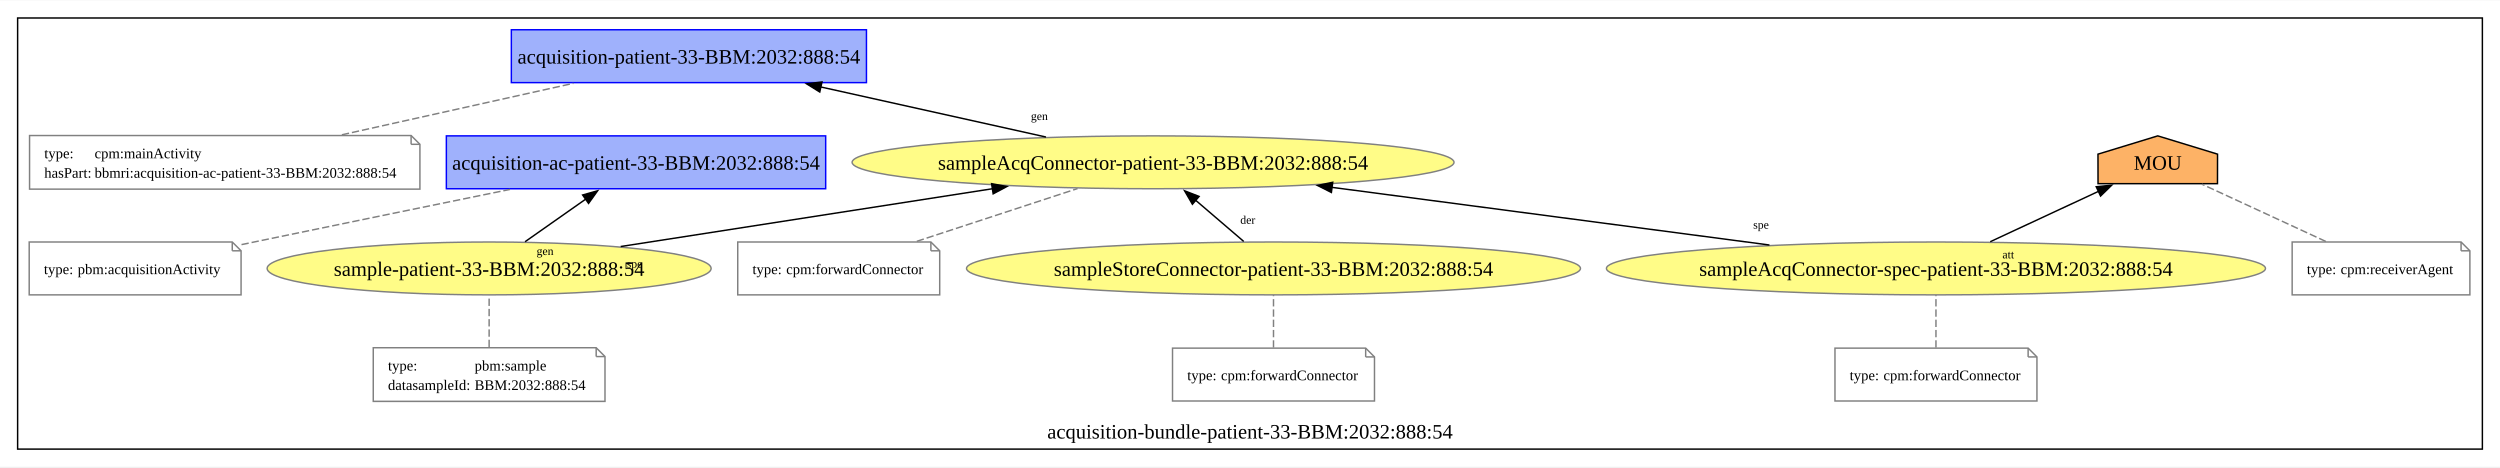
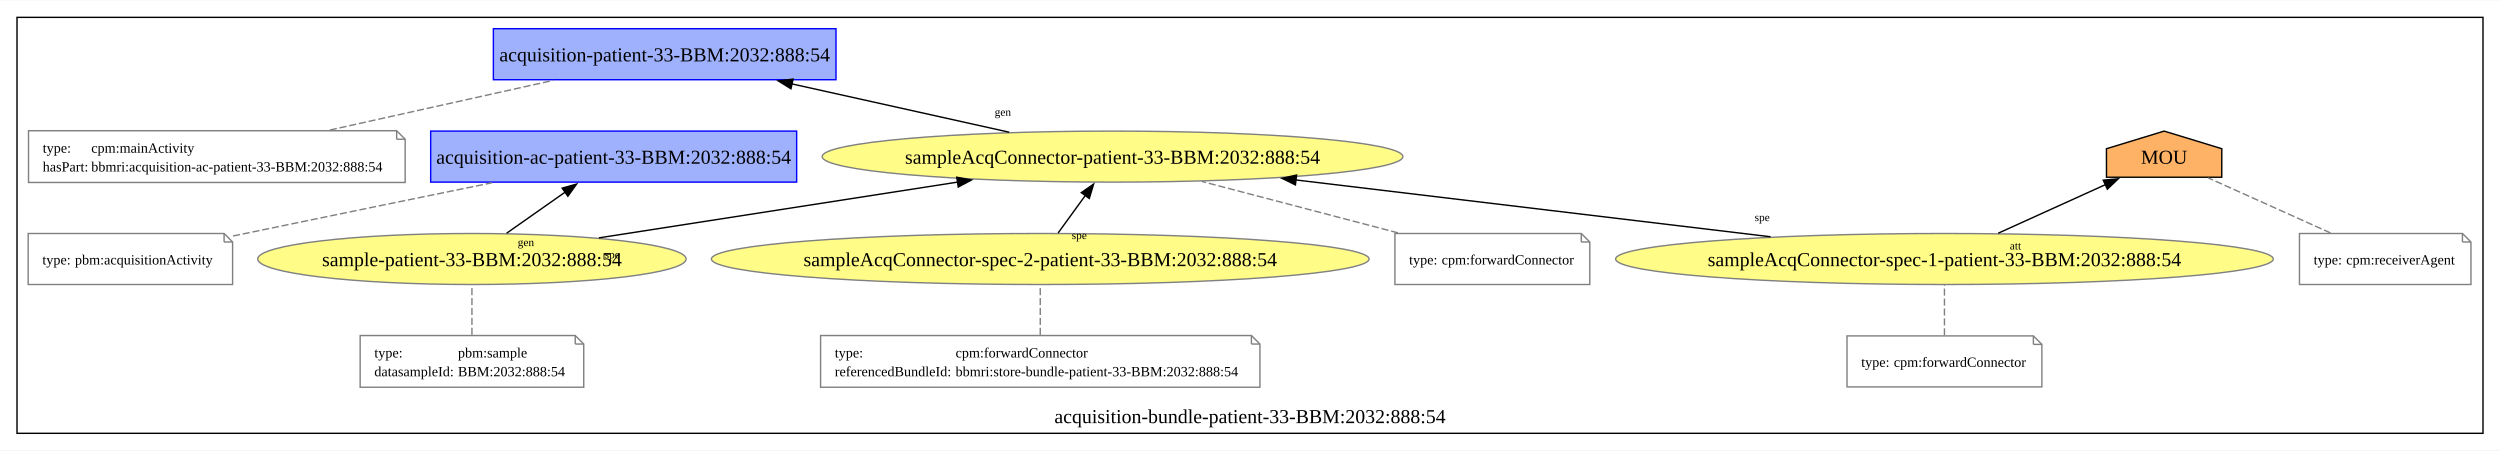
- <svg xmlns="http://www.w3.org/2000/svg" xmlns:xlink="http://www.w3.org/1999/xlink" width="1702pt" height="318pt" viewBox="0.00 0.00 1702.00 317.50">
+ <svg xmlns="http://www.w3.org/2000/svg" xmlns:xlink="http://www.w3.org/1999/xlink" width="1764pt" height="318pt" viewBox="0.00 0.00 1764.00 317.50">
  <g id="graph0" class="graph" transform="scale(1 1) rotate(0) translate(4 313.5)">
-     <polygon fill="white" stroke="none" points="-4,4 -4,-313.5 1698,-313.5 1698,4 -4,4" />
+     <polygon fill="white" stroke="none" points="-4,4 -4,-313.5 1760,-313.5 1760,4 -4,4" />
    <g id="clust1" class="cluster">
      <g id="a_clust1">
        <a xlink:href="http://www.bbmri.cz/schemas/biobank/dataacquisition-bundle-patient-33-BBM:2032:888:54" xlink:title="acquisition-bundle-patient-33-BBM:2032:888:54">
-           <polygon fill="none" stroke="black" points="8,-8 8,-301.5 1686,-301.5 1686,-8 8,-8" />
-           <text text-anchor="middle" x="847" y="-15.2" font-family="Times New Roman,serif" font-size="14.00">acquisition-bundle-patient-33-BBM:2032:888:54</text>
+           <polygon fill="none" stroke="black" points="8,-8 8,-301.5 1748,-301.5 1748,-8 8,-8" />
+           <text text-anchor="middle" x="878" y="-15.2" font-family="Times New Roman,serif" font-size="14.00">acquisition-bundle-patient-33-BBM:2032:888:54</text>
        </a>
      </g>
    </g>
    <g id="node1" class="node">
      <g id="a_node1">
        <a xlink:href="http://www.bbmri.cz/schemas/biobank/dataacquisition-patient-33-BBM:2032:888:54" xlink:title="acquisition-patient-33-BBM:2032:888:54">
          <polygon fill="#9fb1fc" stroke="#0000ff" points="585.88,-293.5 344.12,-293.5 344.12,-257.5 585.88,-257.5 585.88,-293.5" />
          <text text-anchor="middle" x="465" y="-270.45" font-family="Times New Roman,serif" font-size="14.00">acquisition-patient-33-BBM:2032:888:54</text>
        </a>
      </g>
    </g>
    <g id="node2" class="node">
      <polygon fill="none" stroke="gray" points="275.88,-221.5 16.12,-221.5 16.12,-185 281.88,-185 281.88,-215.5 275.88,-221.5" />
      <polyline fill="none" stroke="gray" points="275.88,-221.5 275.88,-215.5" />
      <polyline fill="none" stroke="gray" points="281.88,-215.5 275.88,-215.5" />
      <text text-anchor="start" x="26.12" y="-206" font-family="Times New Roman,serif" font-size="10.00">type:</text>
      <text text-anchor="start" x="60.38" y="-206" font-family="Times New Roman,serif" font-size="10.00">cpm:mainActivity</text>
      <text text-anchor="start" x="26.12" y="-192.75" font-family="Times New Roman,serif" font-size="10.00">hasPart:</text>
      <text text-anchor="start" x="60.38" y="-192.75" font-family="Times New Roman,serif" font-size="10.00">bbmri:acquisition-ac-patient-33-BBM:2032:888:54</text>
    </g>
    <g id="edge1" class="edge">
      <path fill="none" stroke="gray" stroke-dasharray="5,2" d="M228.74,-221.98C277.01,-232.71 338.31,-246.34 386.38,-257.02" />
    </g>
    <g id="node3" class="node">
      <g id="a_node3">
        <a xlink:href="http://www.bbmri.cz/schemas/biobank/dataacquisition-ac-patient-33-BBM:2032:888:54" xlink:title="acquisition-ac-patient-33-BBM:2032:888:54">
          <polygon fill="#9fb1fc" stroke="#0000ff" points="558.12,-221.25 299.88,-221.25 299.88,-185.25 558.12,-185.25 558.12,-221.25" />
          <text text-anchor="middle" x="429" y="-198.2" font-family="Times New Roman,serif" font-size="14.00">acquisition-ac-patient-33-BBM:2032:888:54</text>
        </a>
      </g>
    </g>
    <g id="node4" class="node">
      <polygon fill="none" stroke="gray" points="154.12,-149 15.88,-149 15.88,-113 160.12,-113 160.12,-143 154.12,-149" />
      <polyline fill="none" stroke="gray" points="154.12,-149 154.12,-143" />
      <polyline fill="none" stroke="gray" points="160.12,-143 154.12,-143" />
      <text text-anchor="start" x="25.88" y="-127.12" font-family="Times New Roman,serif" font-size="10.00">type:</text>
      <text text-anchor="start" x="48.88" y="-127.12" font-family="Times New Roman,serif" font-size="10.00">pbm:acquisitionActivity</text>
    </g>
    <g id="edge2" class="edge">
      <path fill="none" stroke="gray" stroke-dasharray="5,2" d="M160.42,-147.22C163.32,-147.82 166.19,-148.42 169,-149 227.09,-161.04 292.51,-174.44 343.2,-184.79" />
    </g>
    <g id="node5" class="node">
      <g id="a_node5">
        <a xlink:href="http://www.bbmri.cz/schemas/biobank/datasampleAcqConnector-patient-33-BBM:2032:888:54" xlink:title="sampleAcqConnector-patient-33-BBM:2032:888:54">
          <ellipse fill="#fffc87" stroke="#808080" cx="781" cy="-203.25" rx="204.89" ry="18" />
          <text text-anchor="middle" x="781" y="-198.2" font-family="Times New Roman,serif" font-size="14.00">sampleAcqConnector-patient-33-BBM:2032:888:54</text>
        </a>
      </g>
    </g>
    <g id="edge8" class="edge">
      <path fill="none" stroke="black" d="M708.11,-220.45C662.45,-230.6 603.28,-243.76 554.75,-254.55" />
      <polygon fill="black" stroke="black" points="554.09,-251.11 545.09,-256.7 555.61,-257.94 554.09,-251.11" />
      <text text-anchor="middle" x="703.6" y="-232.04" font-family="Times New Roman,serif" font-size="8.00">gen</text>
    </g>
    <g id="node6" class="node">
-       <polygon fill="none" stroke="gray" points="629.75,-149 498.25,-149 498.25,-113 635.75,-113 635.75,-143 629.75,-149" />
-       <polyline fill="none" stroke="gray" points="629.75,-149 629.75,-143" />
-       <polyline fill="none" stroke="gray" points="635.75,-143 629.75,-143" />
-       <text text-anchor="start" x="508.25" y="-127.12" font-family="Times New Roman,serif" font-size="10.00">type:</text>
-       <text text-anchor="start" x="531.25" y="-127.12" font-family="Times New Roman,serif" font-size="10.00">cpm:forwardConnector</text>
+       <polygon fill="none" stroke="gray" points="1111.75,-149 980.25,-149 980.25,-113 1117.75,-113 1117.75,-143 1111.75,-149" />
+       <polyline fill="none" stroke="gray" points="1111.75,-149 1111.75,-143" />
+       <polyline fill="none" stroke="gray" points="1117.75,-143 1111.75,-143" />
+       <text text-anchor="start" x="990.25" y="-127.12" font-family="Times New Roman,serif" font-size="10.00">type:</text>
+       <text text-anchor="start" x="1013.25" y="-127.12" font-family="Times New Roman,serif" font-size="10.00">
+         cpm:forwardConnector
+     </text>
    </g>
    <g id="edge3" class="edge">
-       <path fill="none" stroke="gray" stroke-dasharray="5,2" d="M620.17,-149.46C653.6,-160.43 696.49,-174.51 729.58,-185.37" />
+       <path fill="none" stroke="gray" stroke-dasharray="5,2" d="M982.41,-149.46C940.09,-160.55 885.64,-174.82 844.02,-185.73" />
    </g>
    <g id="node7" class="node">
      <g id="a_node7">
-         <a xlink:href="http://www.bbmri.cz/schemas/biobank/datasampleStoreConnector-patient-33-BBM:2032:888:54" xlink:title="sampleStoreConnector-patient-33-BBM:2032:888:54">
-           <ellipse fill="#fffc87" stroke="#808080" cx="863" cy="-131" rx="208.99" ry="18" />
-           <text text-anchor="middle" x="863" y="-125.95" font-family="Times New Roman,serif" font-size="14.00">sampleStoreConnector-patient-33-BBM:2032:888:54</text>
+         <a xlink:href="http://www.bbmri.cz/schemas/biobank/datasampleAcqConnector-spec-1-patient-33-BBM:2032:888:54" xlink:title="sampleAcqConnector-spec-1-patient-33-BBM:2032:888:54">
+           <ellipse fill="#fffc87" stroke="#808080" cx="1368" cy="-131" rx="232.02" ry="18" />
+           <text text-anchor="middle" x="1368" y="-125.95" font-family="Times New Roman,serif" font-size="14.00">
+                 sampleAcqConnector-spec-1-patient-33-BBM:2032:888:54
+             </text>
+         </a>
+       </g>
+     </g>
+     <g id="edge10" class="edge">
+       <path fill="none" stroke="black" d="M1245.3,-146.68C1147.25,-158.42 1010.18,-174.82 910.4,-186.76" />
+       <polygon fill="black" stroke="black" points="910.05,-183.28 900.53,-187.94 910.88,-190.23 910.05,-183.28" />
+       <text text-anchor="middle" x="1239.4" y="-157.75" font-family="Times New Roman,serif" font-size="8.00">spe
+         </text>
+     </g>
+     <g id="node13" class="node">
+       <g id="a_node13">
+         <a xlink:href="http://www.bbmri.cz/schemas/biobank/dataMOU" xlink:title="MOU">
+           <polygon fill="#fdb266" stroke="black" points="1563.7,-208.81 1523,-221.25 1482.3,-208.81 1482.34,-188.69 1563.66,-188.69 1563.7,-208.81" />
+           <text text-anchor="middle" x="1523" y="-198.2" font-family="Times New Roman,serif" font-size="14.00">
+                     MOU
+                 </text>
        </a>
      </g>
    </g>
    <g id="edge9" class="edge">
-       <path fill="none" stroke="black" d="M842.73,-149.37C832.87,-157.81 820.85,-168.11 810.04,-177.37" />
-       <polygon fill="black" stroke="black" points="807.79,-174.69 802.47,-183.86 812.34,-180.01 807.79,-174.69" />
-       <text text-anchor="middle" x="845.49" y="-161.38" font-family="Times New Roman,serif" font-size="8.00">der</text>
+       <path fill="none" stroke="black" d="M1405.92,-149.19C1428.84,-159.58 1458.09,-172.83 1481.62,-183.49" />
+       <polygon fill="black" stroke="black" points="1480.05,-186.63 1490.6,-187.57 1482.94,-180.25 1480.05,-186.63" />
+       <text text-anchor="middle" x="1418.11" y="-137.72" font-family="Times New Roman,serif" font-size="8.00">att</text>
    </g>
    <g id="node8" class="node">
-       <polygon fill="none" stroke="gray" points="925.75,-76.75 794.25,-76.75 794.25,-40.75 931.75,-40.75 931.75,-70.75 925.75,-76.75" />
-       <polyline fill="none" stroke="gray" points="925.75,-76.75 925.75,-70.75" />
-       <polyline fill="none" stroke="gray" points="931.75,-70.75 925.75,-70.75" />
-       <text text-anchor="start" x="804.25" y="-54.88" font-family="Times New Roman,serif" font-size="10.00">type:</text>
-       <text text-anchor="start" x="827.25" y="-54.88" font-family="Times New Roman,serif" font-size="10.00">cpm:forwardConnector</text>
+       <polygon fill="none" stroke="gray" points="1430.75,-76.75 1299.25,-76.75 1299.25,-40.75 1436.75,-40.75 1436.75,-70.75 1430.75,-76.75" />
+       <polyline fill="none" stroke="gray" points="1430.75,-76.75 1430.75,-70.75" />
+       <polyline fill="none" stroke="gray" points="1436.75,-70.75 1430.75,-70.75" />
+       <text text-anchor="start" x="1309.25" y="-54.88" font-family="Times New Roman,serif" font-size="10.00">type:</text>
+       <text text-anchor="start" x="1332.25" y="-54.88" font-family="Times New Roman,serif" font-size="10.00">
+         cpm:forwardConnector
+     </text>
    </g>
    <g id="edge4" class="edge">
-       <path fill="none" stroke="gray" stroke-dasharray="5,2" d="M863,-77.12C863,-88 863,-101.98 863,-112.83" />
+       <path fill="none" stroke="gray" stroke-dasharray="5,2" d="M1368,-77.12C1368,-88 1368,-101.98 1368,-112.83" />
    </g>
    <g id="node9" class="node">
      <g id="a_node9">
-         <a xlink:href="http://www.bbmri.cz/schemas/biobank/datasampleAcqConnector-spec-patient-33-BBM:2032:888:54" xlink:title="sampleAcqConnector-spec-patient-33-BBM:2032:888:54">
-           <ellipse fill="#fffc87" stroke="#808080" cx="1314" cy="-131" rx="224.34" ry="18" />
-           <text text-anchor="middle" x="1314" y="-125.95" font-family="Times New Roman,serif" font-size="14.00">sampleAcqConnector-spec-patient-33-BBM:2032:888:54</text>
+         <a xlink:href="http://www.bbmri.cz/schemas/biobank/datasampleAcqConnector-spec-2-patient-33-BBM:2032:888:54" xlink:title="sampleAcqConnector-spec-2-patient-33-BBM:2032:888:54">
+           <ellipse fill="#fffc87" stroke="#808080" cx="730" cy="-131" rx="232.02" ry="18" />
+           <text text-anchor="middle" x="730" y="-125.95" font-family="Times New Roman,serif" font-size="14.00">
+                 sampleAcqConnector-spec-2-patient-33-BBM:2032:888:54
+             </text>
        </a>
      </g>
    </g>
    <g id="edge11" class="edge">
-       <path fill="none" stroke="black" d="M1200.64,-146.94C1113.14,-158.47 992.31,-174.4 902.77,-186.2" />
-       <polygon fill="black" stroke="black" points="902.41,-182.72 892.96,-187.49 903.33,-189.66 902.41,-182.72" />
-       <text text-anchor="middle" x="1194.9" y="-158.08" font-family="Times New Roman,serif" font-size="8.00">spe</text>
-     </g>
-     <g id="node13" class="node">
-       <g id="a_node13">
-         <a xlink:href="http://www.bbmri.cz/schemas/biobank/dataMOU" xlink:title="MOU">
-           <polygon fill="#fdb266" stroke="black" points="1505.7,-208.81 1465,-221.25 1424.3,-208.81 1424.34,-188.69 1505.66,-188.69 1505.7,-208.81" />
-           <text text-anchor="middle" x="1465" y="-198.2" font-family="Times New Roman,serif" font-size="14.00">MOU</text>
-         </a>
-       </g>
-     </g>
-     <g id="edge10" class="edge">
-       <path fill="none" stroke="black" d="M1350.94,-149.19C1373.25,-159.56 1401.7,-172.8 1424.61,-183.46" />
-       <polygon fill="black" stroke="black" points="1423.11,-186.62 1433.65,-187.67 1426.06,-180.28 1423.11,-186.62" />
-       <text text-anchor="middle" x="1363.22" y="-137.85" font-family="Times New Roman,serif" font-size="8.00">att</text>
+       <path fill="none" stroke="black" d="M742.61,-149.37C748.41,-157.36 755.43,-167.03 761.86,-175.89" />
+       <polygon fill="black" stroke="black" points="758.94,-177.82 767.65,-183.86 764.61,-173.71 758.94,-177.82" />
+       <text text-anchor="middle" x="757.53" y="-145.08" font-family="Times New Roman,serif" font-size="8.00">spe</text>
    </g>
    <g id="node10" class="node">
-       <polygon fill="none" stroke="gray" points="1376.75,-76.75 1245.25,-76.75 1245.25,-40.75 1382.75,-40.75 1382.75,-70.75 1376.75,-76.75" />
-       <polyline fill="none" stroke="gray" points="1376.75,-76.75 1376.75,-70.75" />
-       <polyline fill="none" stroke="gray" points="1382.75,-70.75 1376.75,-70.75" />
-       <text text-anchor="start" x="1255.25" y="-54.88" font-family="Times New Roman,serif" font-size="10.00">type:</text>
-       <text text-anchor="start" x="1278.25" y="-54.88" font-family="Times New Roman,serif" font-size="10.00">cpm:forwardConnector</text>
+       <polygon fill="none" stroke="gray" points="879,-77 575,-77 575,-40.5 885,-40.5 885,-71 879,-77" />
+       <polyline fill="none" stroke="gray" points="879,-77 879,-71" />
+       <polyline fill="none" stroke="gray" points="885,-71 879,-71" />
+       <text text-anchor="start" x="585" y="-61.5" font-family="Times New Roman,serif" font-size="10.00">type:</text>
+       <text text-anchor="start" x="670.25" y="-61.5" font-family="Times New Roman,serif" font-size="10.00">
+         cpm:forwardConnector
+     </text>
+       <text text-anchor="start" x="585" y="-48.25" font-family="Times New Roman,serif" font-size="10.00">
+         referencedBundleId:
+     </text>
+       <text text-anchor="start" x="670.25" y="-48.25" font-family="Times New Roman,serif" font-size="10.00">bbmri:store-bundle-patient-33-BBM:2032:888:54</text>
    </g>
    <g id="edge5" class="edge">
-       <path fill="none" stroke="gray" stroke-dasharray="5,2" d="M1314,-77.12C1314,-88 1314,-101.98 1314,-112.83" />
+       <path fill="none" stroke="gray" stroke-dasharray="5,2" d="M730,-77.48C730,-88.21 730,-101.84 730,-112.52" />
    </g>
    <g id="node11" class="node">
      <g id="a_node11">
        <a xlink:href="http://www.bbmri.cz/schemas/biobank/datasample-patient-33-BBM:2032:888:54" xlink:title="sample-patient-33-BBM:2032:888:54">
          <ellipse fill="#fffc87" stroke="#808080" cx="329" cy="-131" rx="151.15" ry="18" />
          <text text-anchor="middle" x="329" y="-125.95" font-family="Times New Roman,serif" font-size="14.00">sample-patient-33-BBM:2032:888:54</text>
        </a>
      </g>
    </g>
    <g id="edge13" class="edge">
      <path fill="none" stroke="black" d="M353.46,-149.19C365.96,-157.96 381.37,-168.79 395,-178.36" />
      <polygon fill="black" stroke="black" points="392.66,-181 402.86,-183.88 396.69,-175.27 392.66,-181" />
      <text text-anchor="middle" x="367.07" y="-140.14" font-family="Times New Roman,serif" font-size="8.00">gen</text>
    </g>
    <g id="edge12" class="edge">
      <path fill="none" stroke="black" d="M418.57,-145.92C491.3,-157.23 594.16,-173.21 671.73,-185.27" />
      <polygon fill="black" stroke="black" points="671.07,-188.71 681.49,-186.78 672.15,-181.79 671.07,-188.71" />
      <text text-anchor="middle" x="427.98" y="-131.51" font-family="Times New Roman,serif" font-size="8.00">spe</text>
    </g>
    <g id="node12" class="node">
      <polygon fill="none" stroke="gray" points="401.88,-77 250.12,-77 250.12,-40.5 407.88,-40.5 407.88,-71 401.88,-77" />
      <polyline fill="none" stroke="gray" points="401.88,-77 401.88,-71" />
      <polyline fill="none" stroke="gray" points="407.88,-71 401.88,-71" />
      <text text-anchor="start" x="260.12" y="-61.5" font-family="Times New Roman,serif" font-size="10.00">type:</text>
      <text text-anchor="start" x="319.12" y="-61.5" font-family="Times New Roman,serif" font-size="10.00">pbm:sample</text>
      <text text-anchor="start" x="260.12" y="-48.25" font-family="Times New Roman,serif" font-size="10.00">datasampleId:</text>
      <text text-anchor="start" x="319.12" y="-48.25" font-family="Times New Roman,serif" font-size="10.00">BBM:2032:888:54</text>
    </g>
    <g id="edge6" class="edge">
      <path fill="none" stroke="gray" stroke-dasharray="5,2" d="M329,-77.48C329,-88.21 329,-101.84 329,-112.52" />
    </g>
    <g id="node14" class="node">
-       <polygon fill="none" stroke="gray" points="1671.5,-149 1556.5,-149 1556.5,-113 1677.5,-113 1677.5,-143 1671.5,-149" />
-       <polyline fill="none" stroke="gray" points="1671.5,-149 1671.5,-143" />
-       <polyline fill="none" stroke="gray" points="1677.5,-143 1671.5,-143" />
-       <text text-anchor="start" x="1566.5" y="-127.12" font-family="Times New Roman,serif" font-size="10.00">type:</text>
-       <text text-anchor="start" x="1589.5" y="-127.12" font-family="Times New Roman,serif" font-size="10.00">cpm:receiverAgent</text>
+       <polygon fill="none" stroke="gray" points="1733.5,-149 1618.5,-149 1618.5,-113 1739.5,-113 1739.5,-143 1733.5,-149" />
+       <polyline fill="none" stroke="gray" points="1733.5,-149 1733.5,-143" />
+       <polyline fill="none" stroke="gray" points="1739.5,-143 1733.5,-143" />
+       <text text-anchor="start" x="1628.5" y="-127.12" font-family="Times New Roman,serif" font-size="10.00">type:</text>
+       <text text-anchor="start" x="1651.5" y="-127.12" font-family="Times New Roman,serif" font-size="10.00">
+         cpm:receiverAgent
+     </text>
    </g>
    <g id="edge7" class="edge">
-       <path fill="none" stroke="gray" stroke-dasharray="5,2" d="M1579.43,-149.37C1553.4,-161.39 1519.23,-177.19 1495.02,-188.38" />
+       <path fill="none" stroke="gray" stroke-dasharray="5,2" d="M1640.44,-149.37C1613.82,-161.35 1578.89,-177.08 1554.06,-188.26" />
    </g>
  </g>
</svg>
